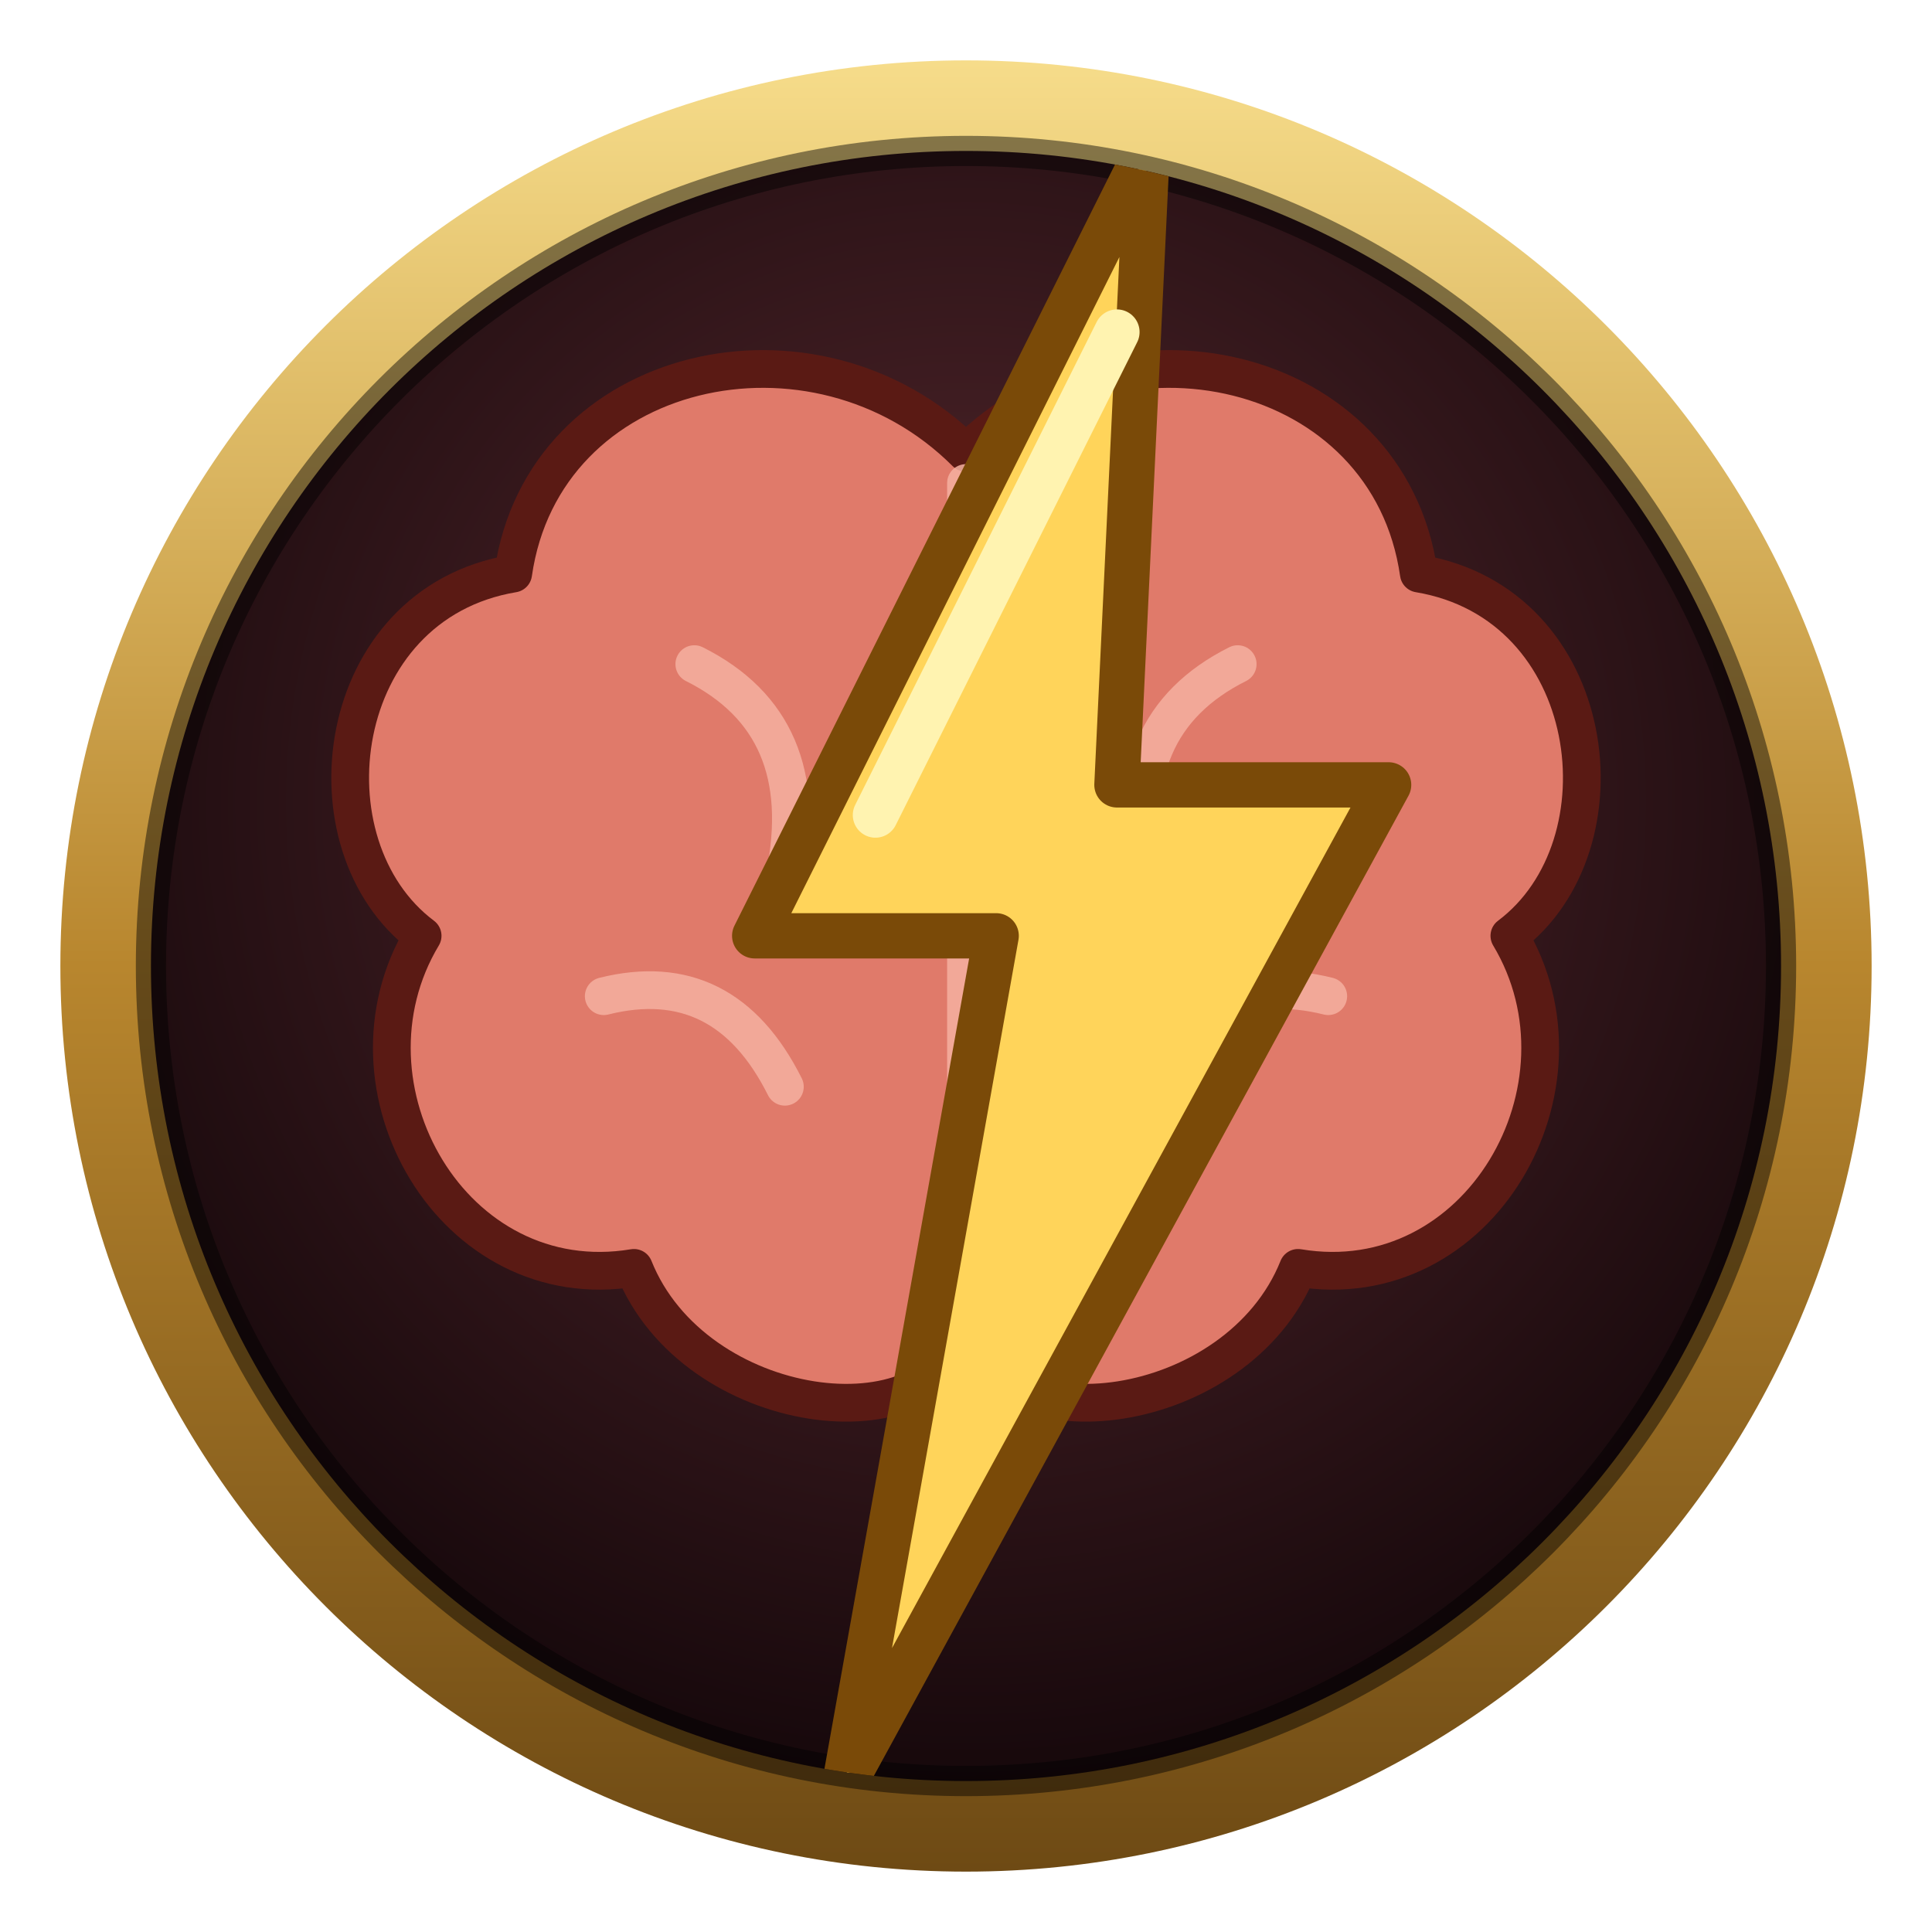
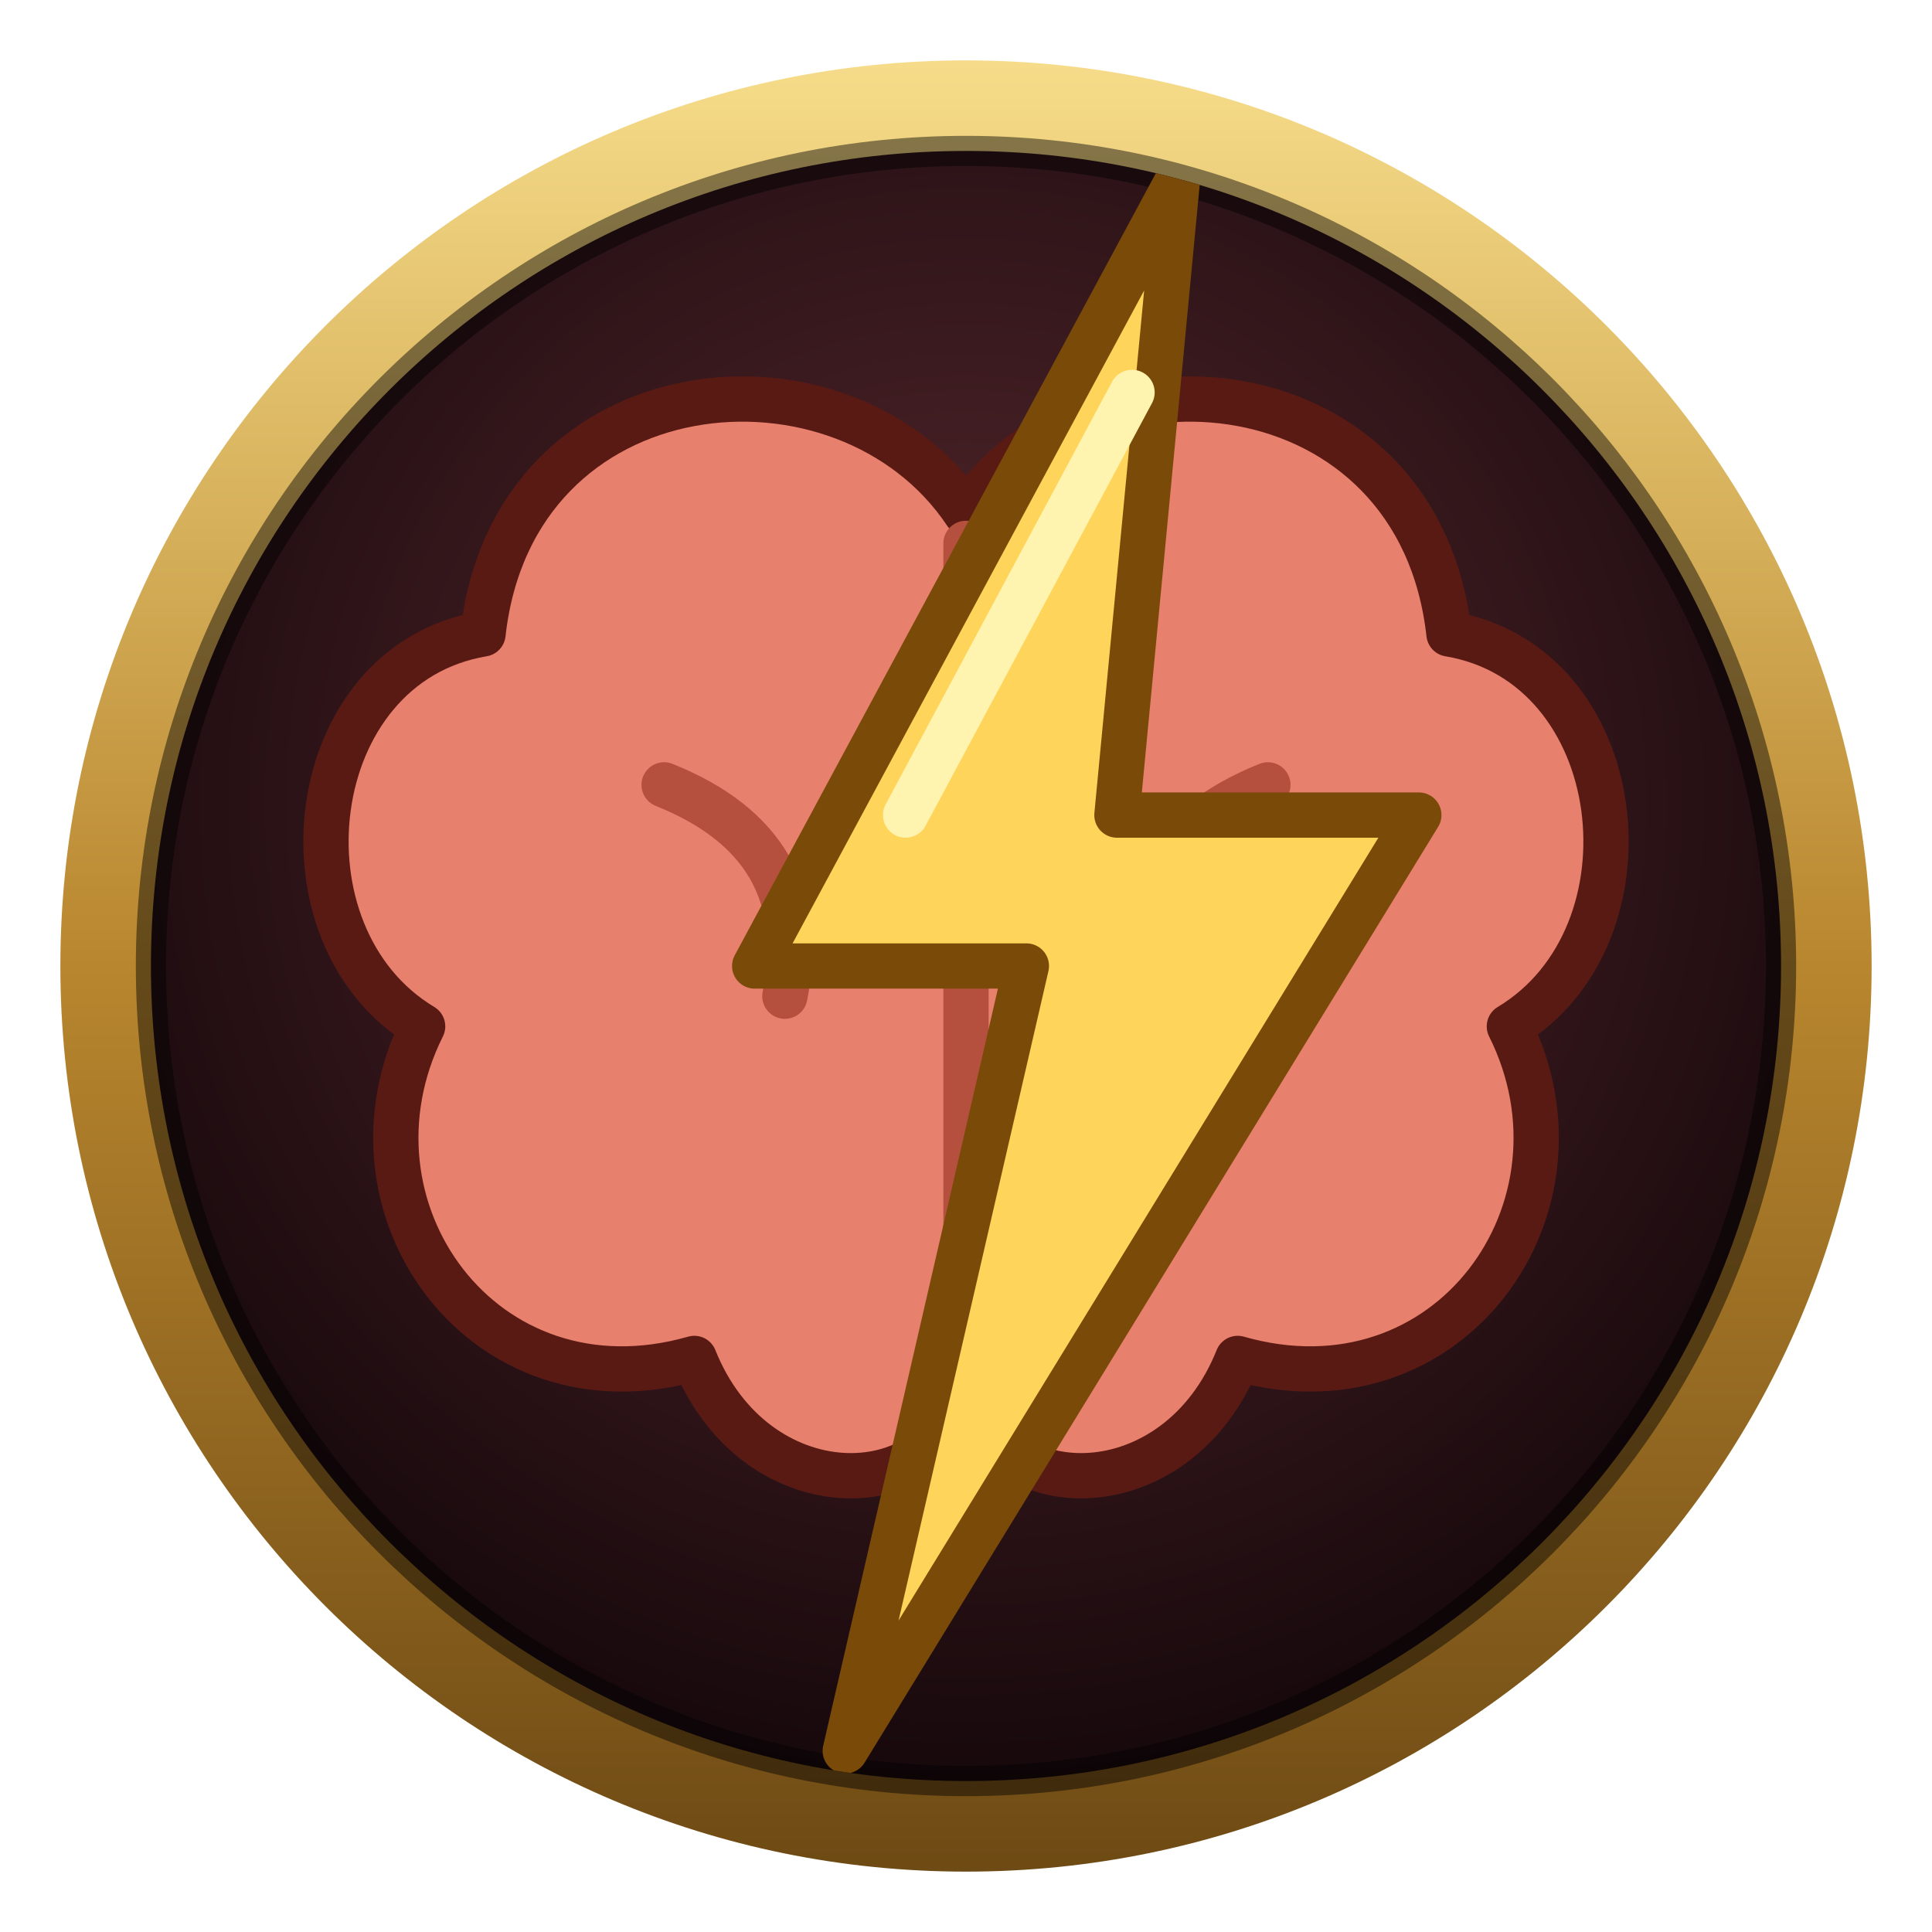
<svg xmlns="http://www.w3.org/2000/svg" width="128" height="128" viewBox="0 0 128 128">
  <defs>
    <radialGradient id="bg" cx="50%" cy="40%" r="62%">
      <stop offset="0" stop-color="#5a2a30" />
      <stop offset="1" stop-color="#14070a" />
    </radialGradient>
    <linearGradient id="rim" x1="0" y1="0" x2="0" y2="1">
      <stop offset="0" stop-color="#f6dc8a" />
      <stop offset="0.5" stop-color="#b8862e" />
      <stop offset="1" stop-color="#6e4a14" />
    </linearGradient>
    <clipPath id="cut">
      <circle cx="64" cy="64" r="54" />
    </clipPath>
  </defs>
  <circle cx="64" cy="64" r="60" fill="url(#rim)" />
  <circle cx="64" cy="64" r="54" fill="url(#bg)" />
  <circle cx="64" cy="64" r="54" fill="none" stroke="#000" stroke-opacity="0.45" stroke-width="2" />
  <g clip-path="url(#cut)">
-     <g fill="#e07a6a" stroke="#5a1a14" stroke-width="2.5" stroke-linejoin="round">
-       <path d="M64 30 C54 20 36 24 34 38 C22 40 20 56 28 62 C22 72 30 86 42 84 C46 94 62 96 64 88 C66 96 82 94 86 84 C98 86 106 72 100 62 C108 56 106 40 94 38 C92 24 74 20 64 30 Z" />
-     </g>
-     <g fill="none" stroke="#f5b0a0" stroke-width="2.5" stroke-linecap="round" stroke-opacity="0.85">
-       <path d="M64 32 V86" />
-       <path d="M46 44 q8 4 6 14" />
-       <path d="M82 44 q-8 4 -6 14" />
-       <path d="M40 66 q8 -2 12 6" />
-       <path d="M88 66 q-8 -2 -12 6" />
-     </g>
-     <path d="M76 10 L50 62 H66 L56 118 L92 52 H74 Z" fill="#ffd45a" stroke="#7a4a08" stroke-width="3" stroke-linejoin="round" />
-     <path d="M74 22 L58 54" stroke="#fff3b0" stroke-width="3" stroke-linecap="round" fill="none" />
+     <path d="M64 34 C56 22 34 24 32 42 C20 44 18 62 28 68 C22 80 32 94 46 90 C50 100 62 100 64 92 C66 100 78 100 82 90 C96 94 106 80 100 68 C110 62 108 44 96 42 C94 24 72 22 64 34 Z" fill="#e8806e" stroke="#5a1a14" stroke-width="3" stroke-linejoin="round" />
+     <path d="M64 36 V92" fill="none" stroke="#b5503e" stroke-width="3" stroke-linecap="round" />
+     <path d="M44 52 q10 4 8 14 M84 52 q-10 4 -8 14" fill="none" stroke="#b5503e" stroke-width="3" stroke-linecap="round" />
+     <path d="M78 12 L50 64 H68 L56 116 L94 54 H74 Z" fill="#ffd45a" stroke="#7a4a08" stroke-width="3" stroke-linejoin="round" />
+     <path d="M75 26 L60 54" stroke="#fff3b0" stroke-width="3" stroke-linecap="round" fill="none" />
  </g>
</svg>
